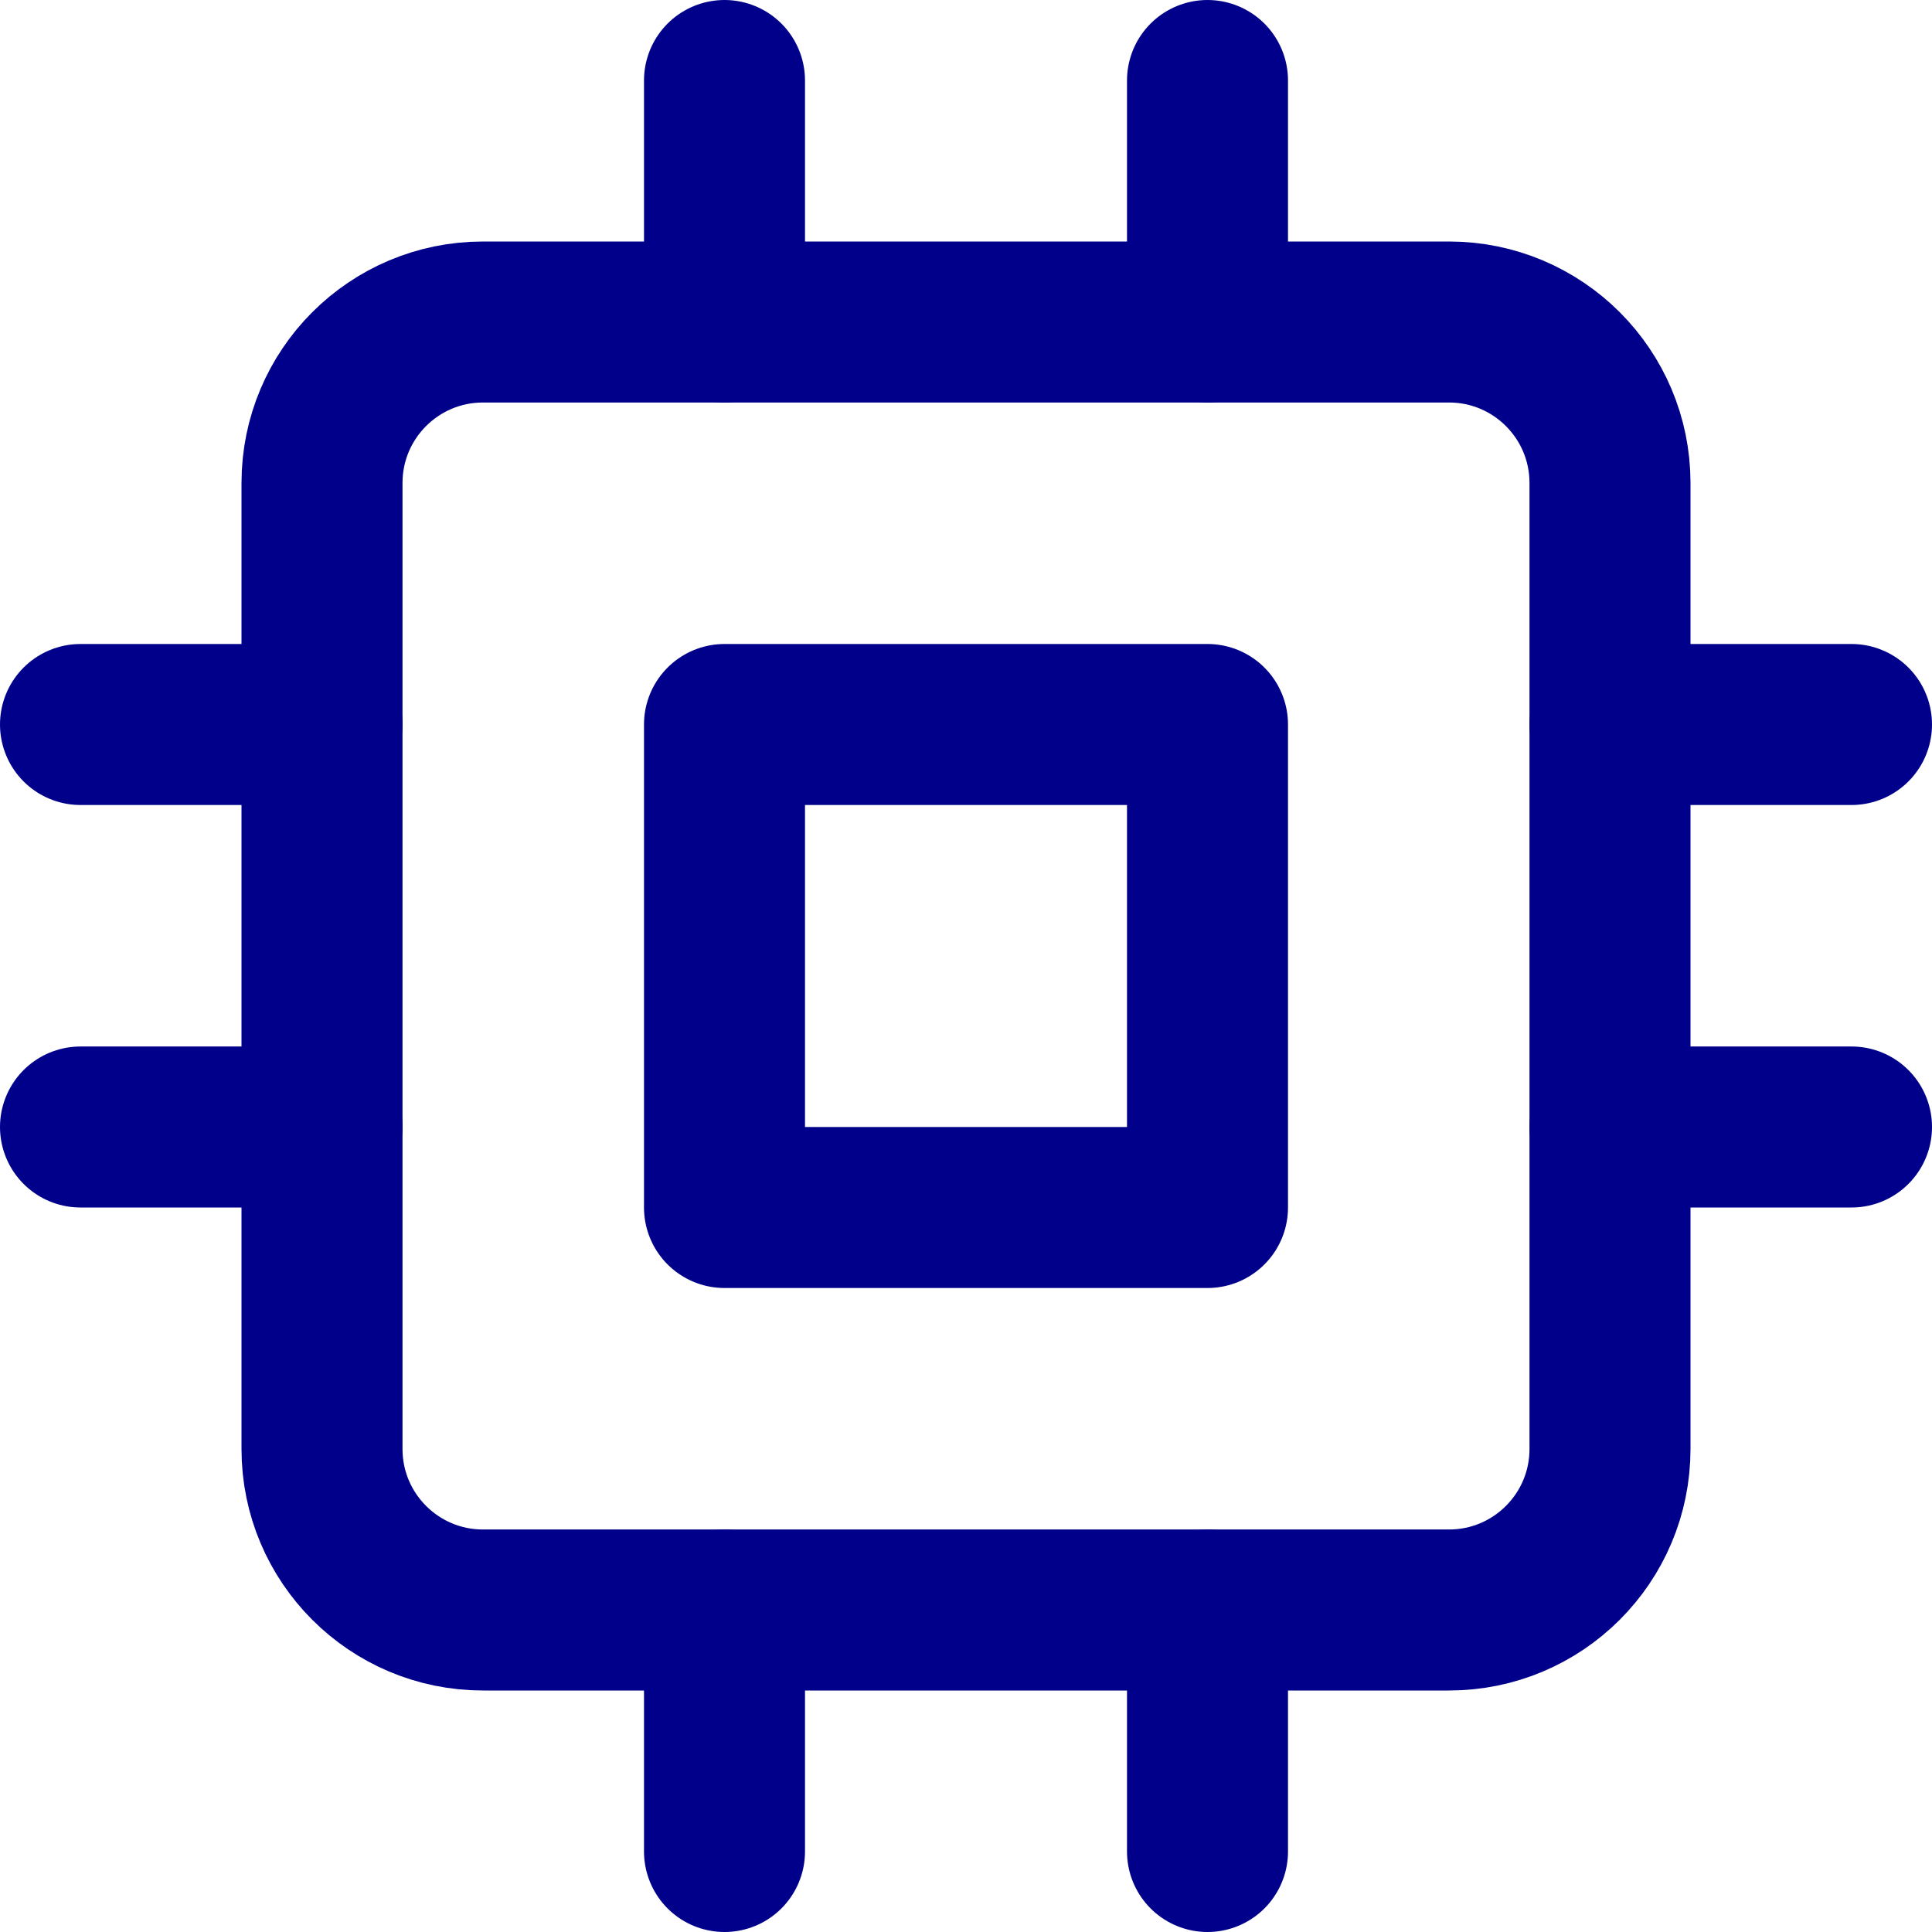
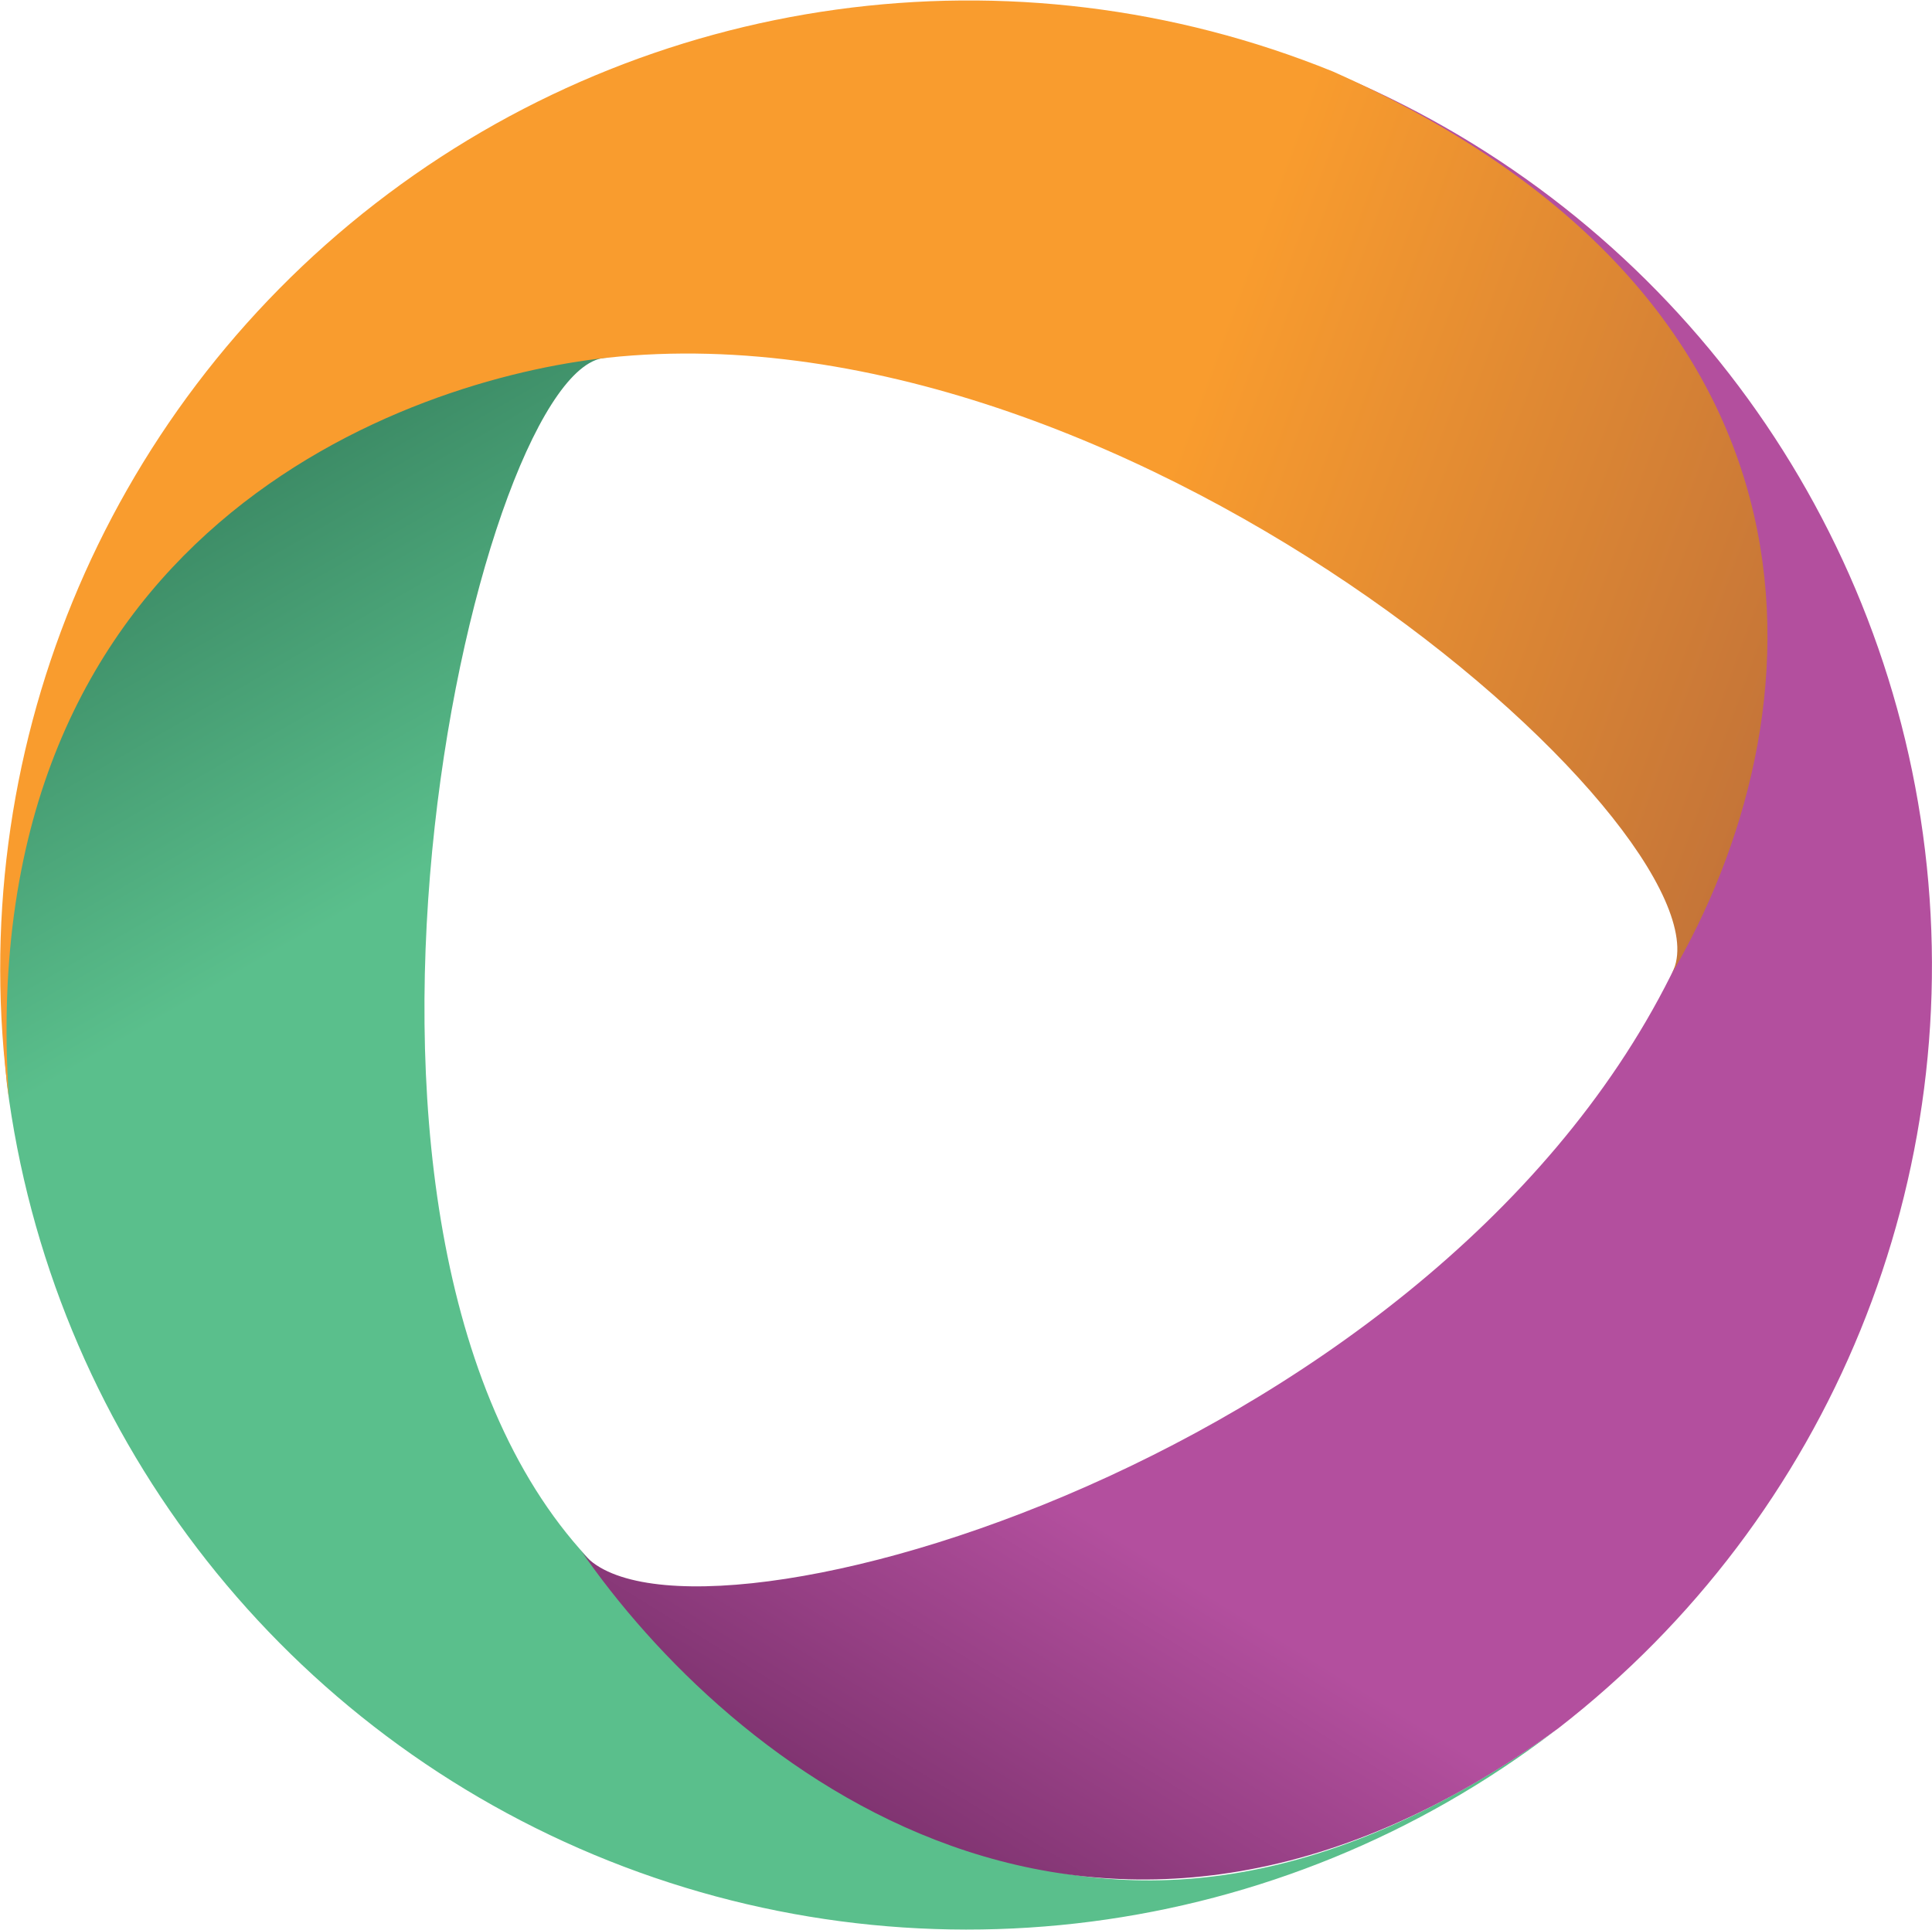
- <svg xmlns="http://www.w3.org/2000/svg" viewBox="0 0 24 24" fill="none" stroke="darkblue" stroke-width="2" stroke-linecap="round" stroke-linejoin="round" class="feather feather-cpu">
-   <rect x="4" y="4" width="16" height="16" rx="2" ry="2" />
-   <rect x="9" y="9" width="6" height="6" />
-   <line x1="9" y1="1" x2="9" y2="4" />
-   <line x1="15" y1="1" x2="15" y2="4" />
-   <line x1="9" y1="20" x2="9" y2="23" />
-   <line x1="15" y1="20" x2="15" y2="23" />
-   <line x1="20" y1="9" x2="23" y2="9" />
-   <line x1="20" y1="14" x2="23" y2="14" />
-   <line x1="1" y1="9" x2="4" y2="9" />
-   <line x1="1" y1="14" x2="4" y2="14" />
+ <svg xmlns="http://www.w3.org/2000/svg" id="Logo-HA" viewBox="0 0 141.9 141.76">
+   <defs>
+     <style>.cls-1{fill:url(#Dégradé_sans_nom_173);}.cls-2{fill:url(#Dégradé_sans_nom_152);}.cls-3{fill:url(#Dégradé_sans_nom_164);}</style>
+     <linearGradient id="Dégradé_sans_nom_173" x1="15.65" y1="39.79" x2="80.75" y2="151.51" gradientTransform="translate(-0.38 -4.11) rotate(0.23)" gradientUnits="userSpaceOnUse">
+       <stop offset="0" stop-color="#3b8964" />
+       <stop offset="0.25" stop-color="#5abf8c" />
+     </linearGradient>
+     <linearGradient id="Dégradé_sans_nom_152" x1="67.36" y1="138.56" x2="133.9" y2="29.69" gradientTransform="translate(-0.38 -4.11) rotate(0.23)" gradientUnits="userSpaceOnUse">
+       <stop offset="0" stop-color="#803471" />
+       <stop offset="0.21" stop-color="#b34f9e" />
+     </linearGradient>
+     <linearGradient id="Dégradé_sans_nom_164" x1="11.33" y1="33.01" x2="124.87" y2="73.83" gradientTransform="translate(-0.38 -4.11) rotate(0.23)" gradientUnits="userSpaceOnUse">
+       <stop offset="0.6" stop-color="#f99c2e" />
+       <stop offset="1" stop-color="#c57538" />
+     </linearGradient>
+   </defs>
+   <path class="cls-1" d="M42.61,113.83c-21.88-24.82-7.28-87.55,2-87.55C26.69,25.92-3.56,37.69.51,79.65a71.1,71.1,0,0,0,113.71,47.49C79.92,151.66,56.68,129.79,42.61,113.83Z" />
+   <path class="cls-2" d="M122.71,71.67c-18.14,36.28-73.77,51.56-80.1,42.16,10.87,15.78,37.84,37.88,71.83,13.15A70.92,70.92,0,0,0,97.73,5.26C136.15,22.32,132.26,52.57,122.71,71.67Z" />
+   <path class="cls-3" d="M44.61,26.28c39.24-4.21,83.74,36,78.1,45.39,11-18.74,13.58-49.35-24.82-66.42A71.14,71.14,0,0,0,.65,80.66C-2.13,38.92,29.94,27.85,44.61,26.28Z" />
</svg>
